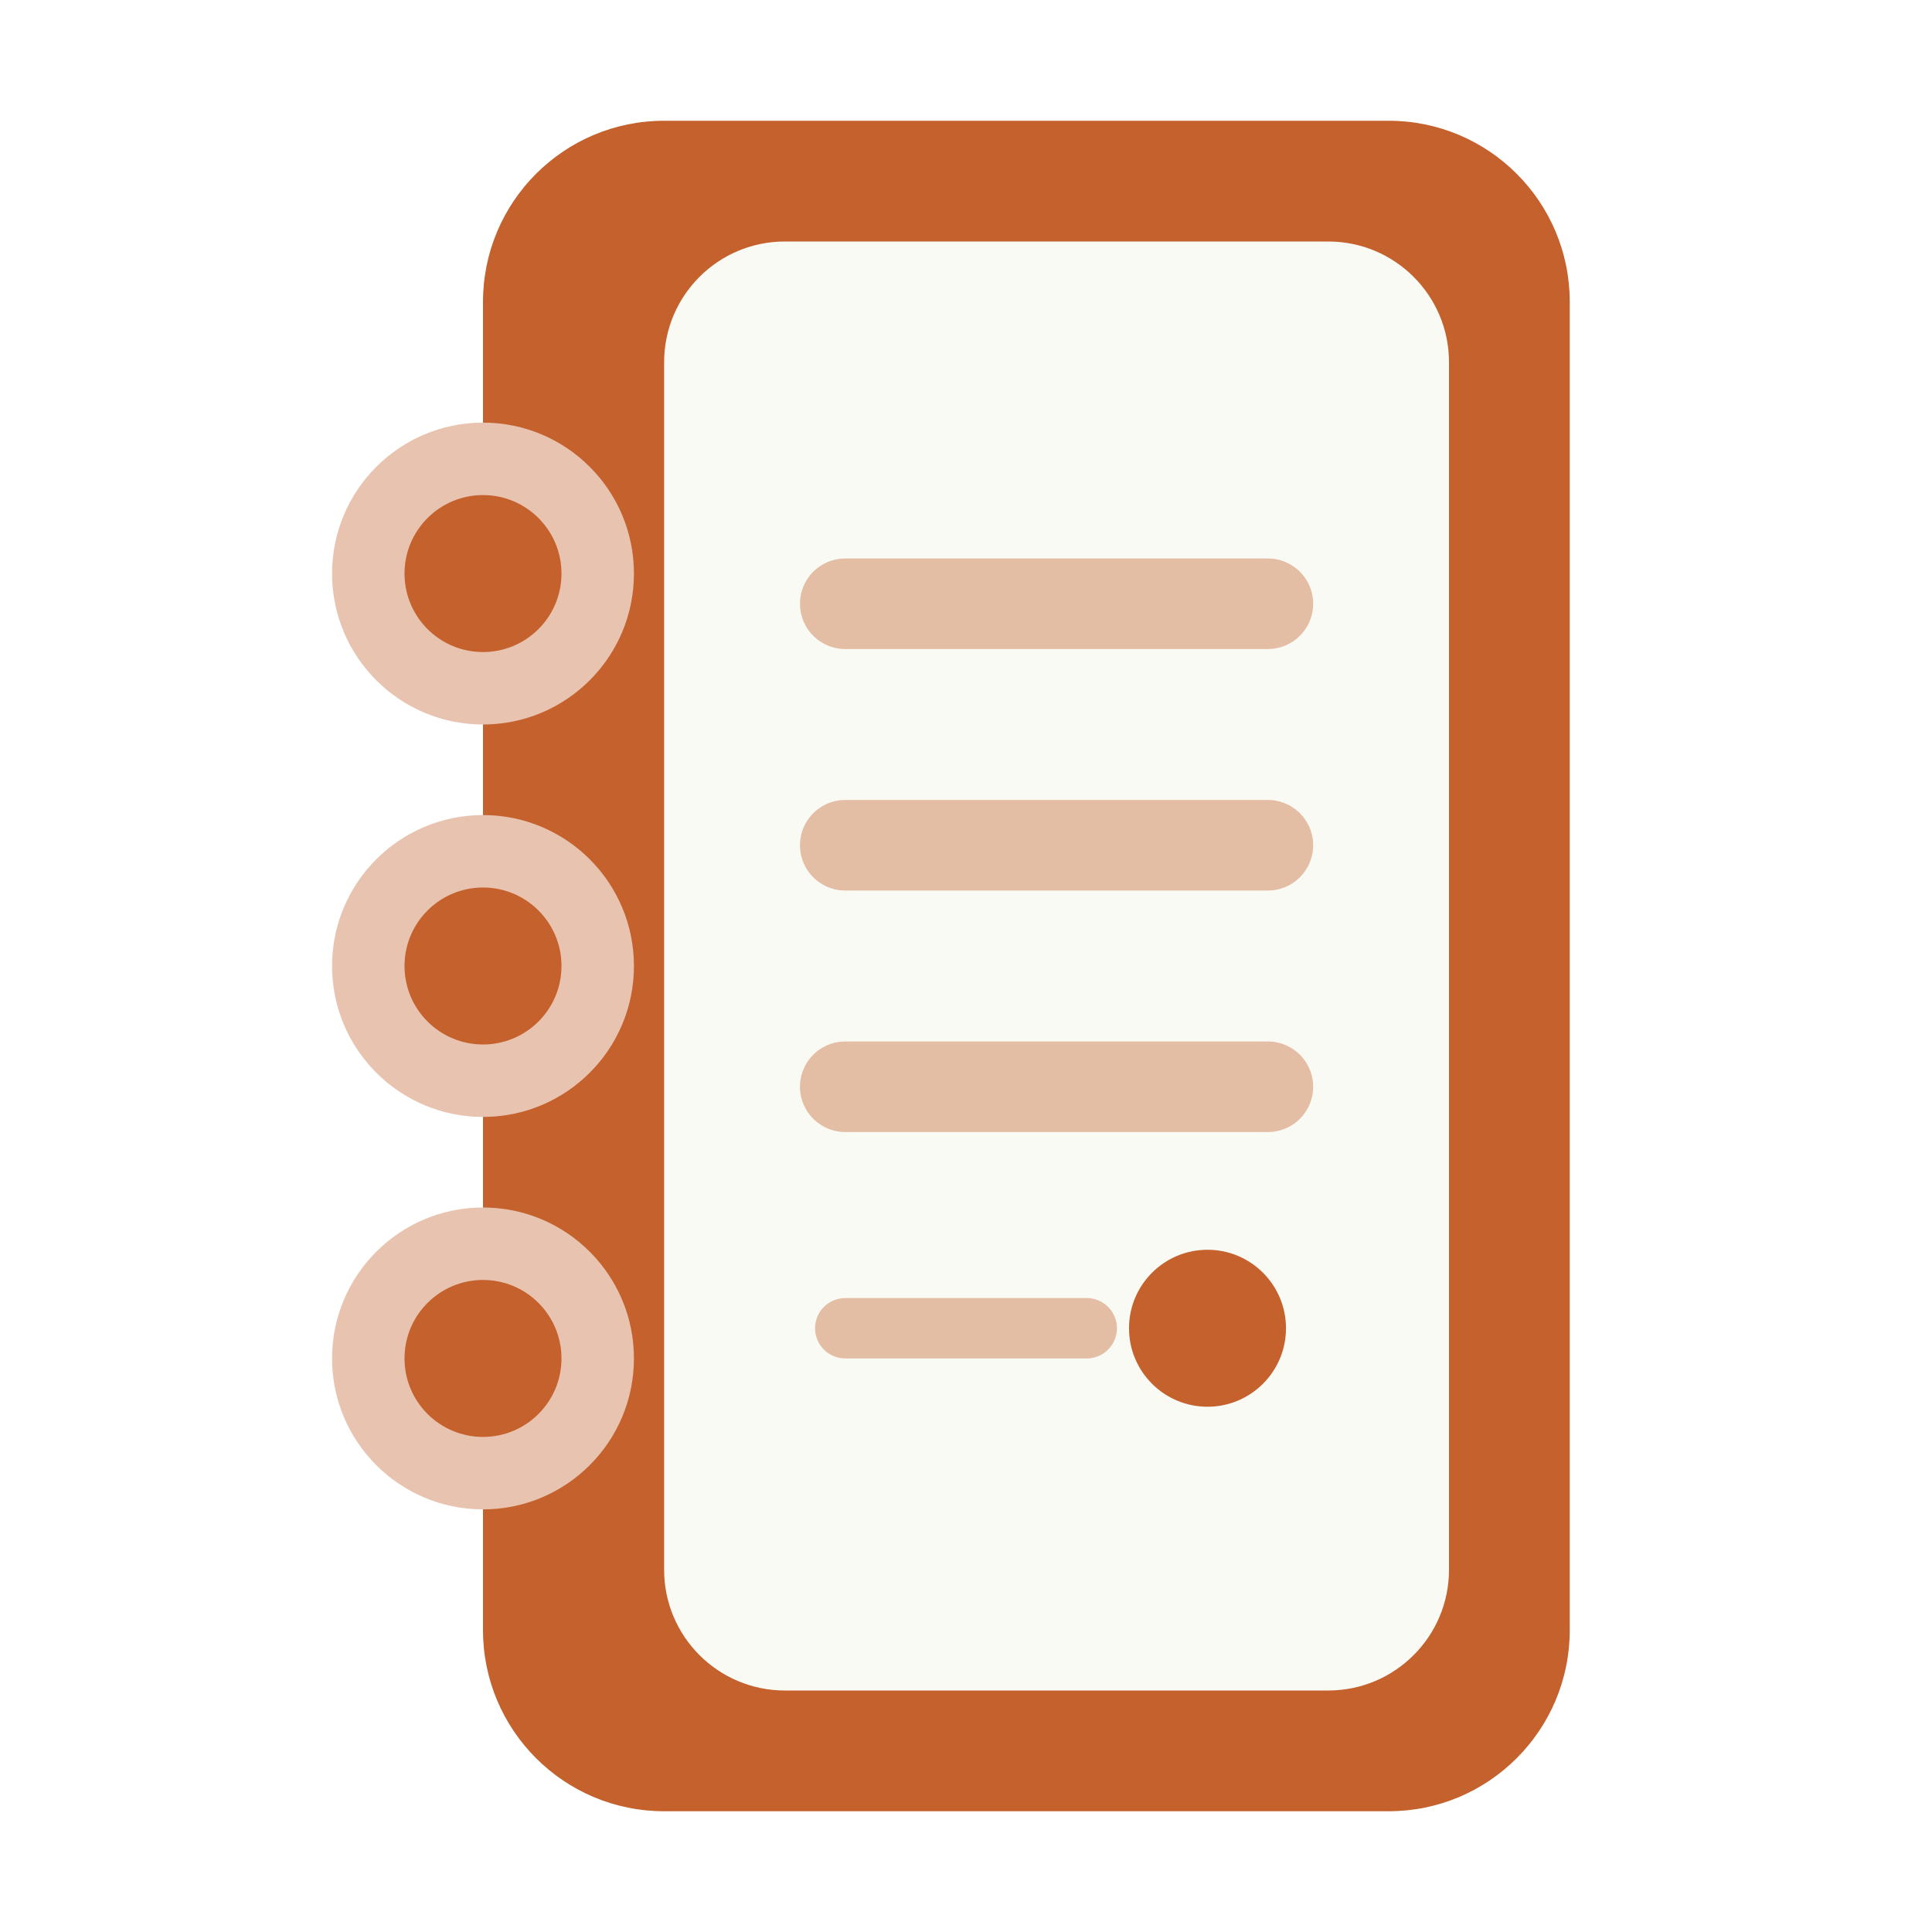
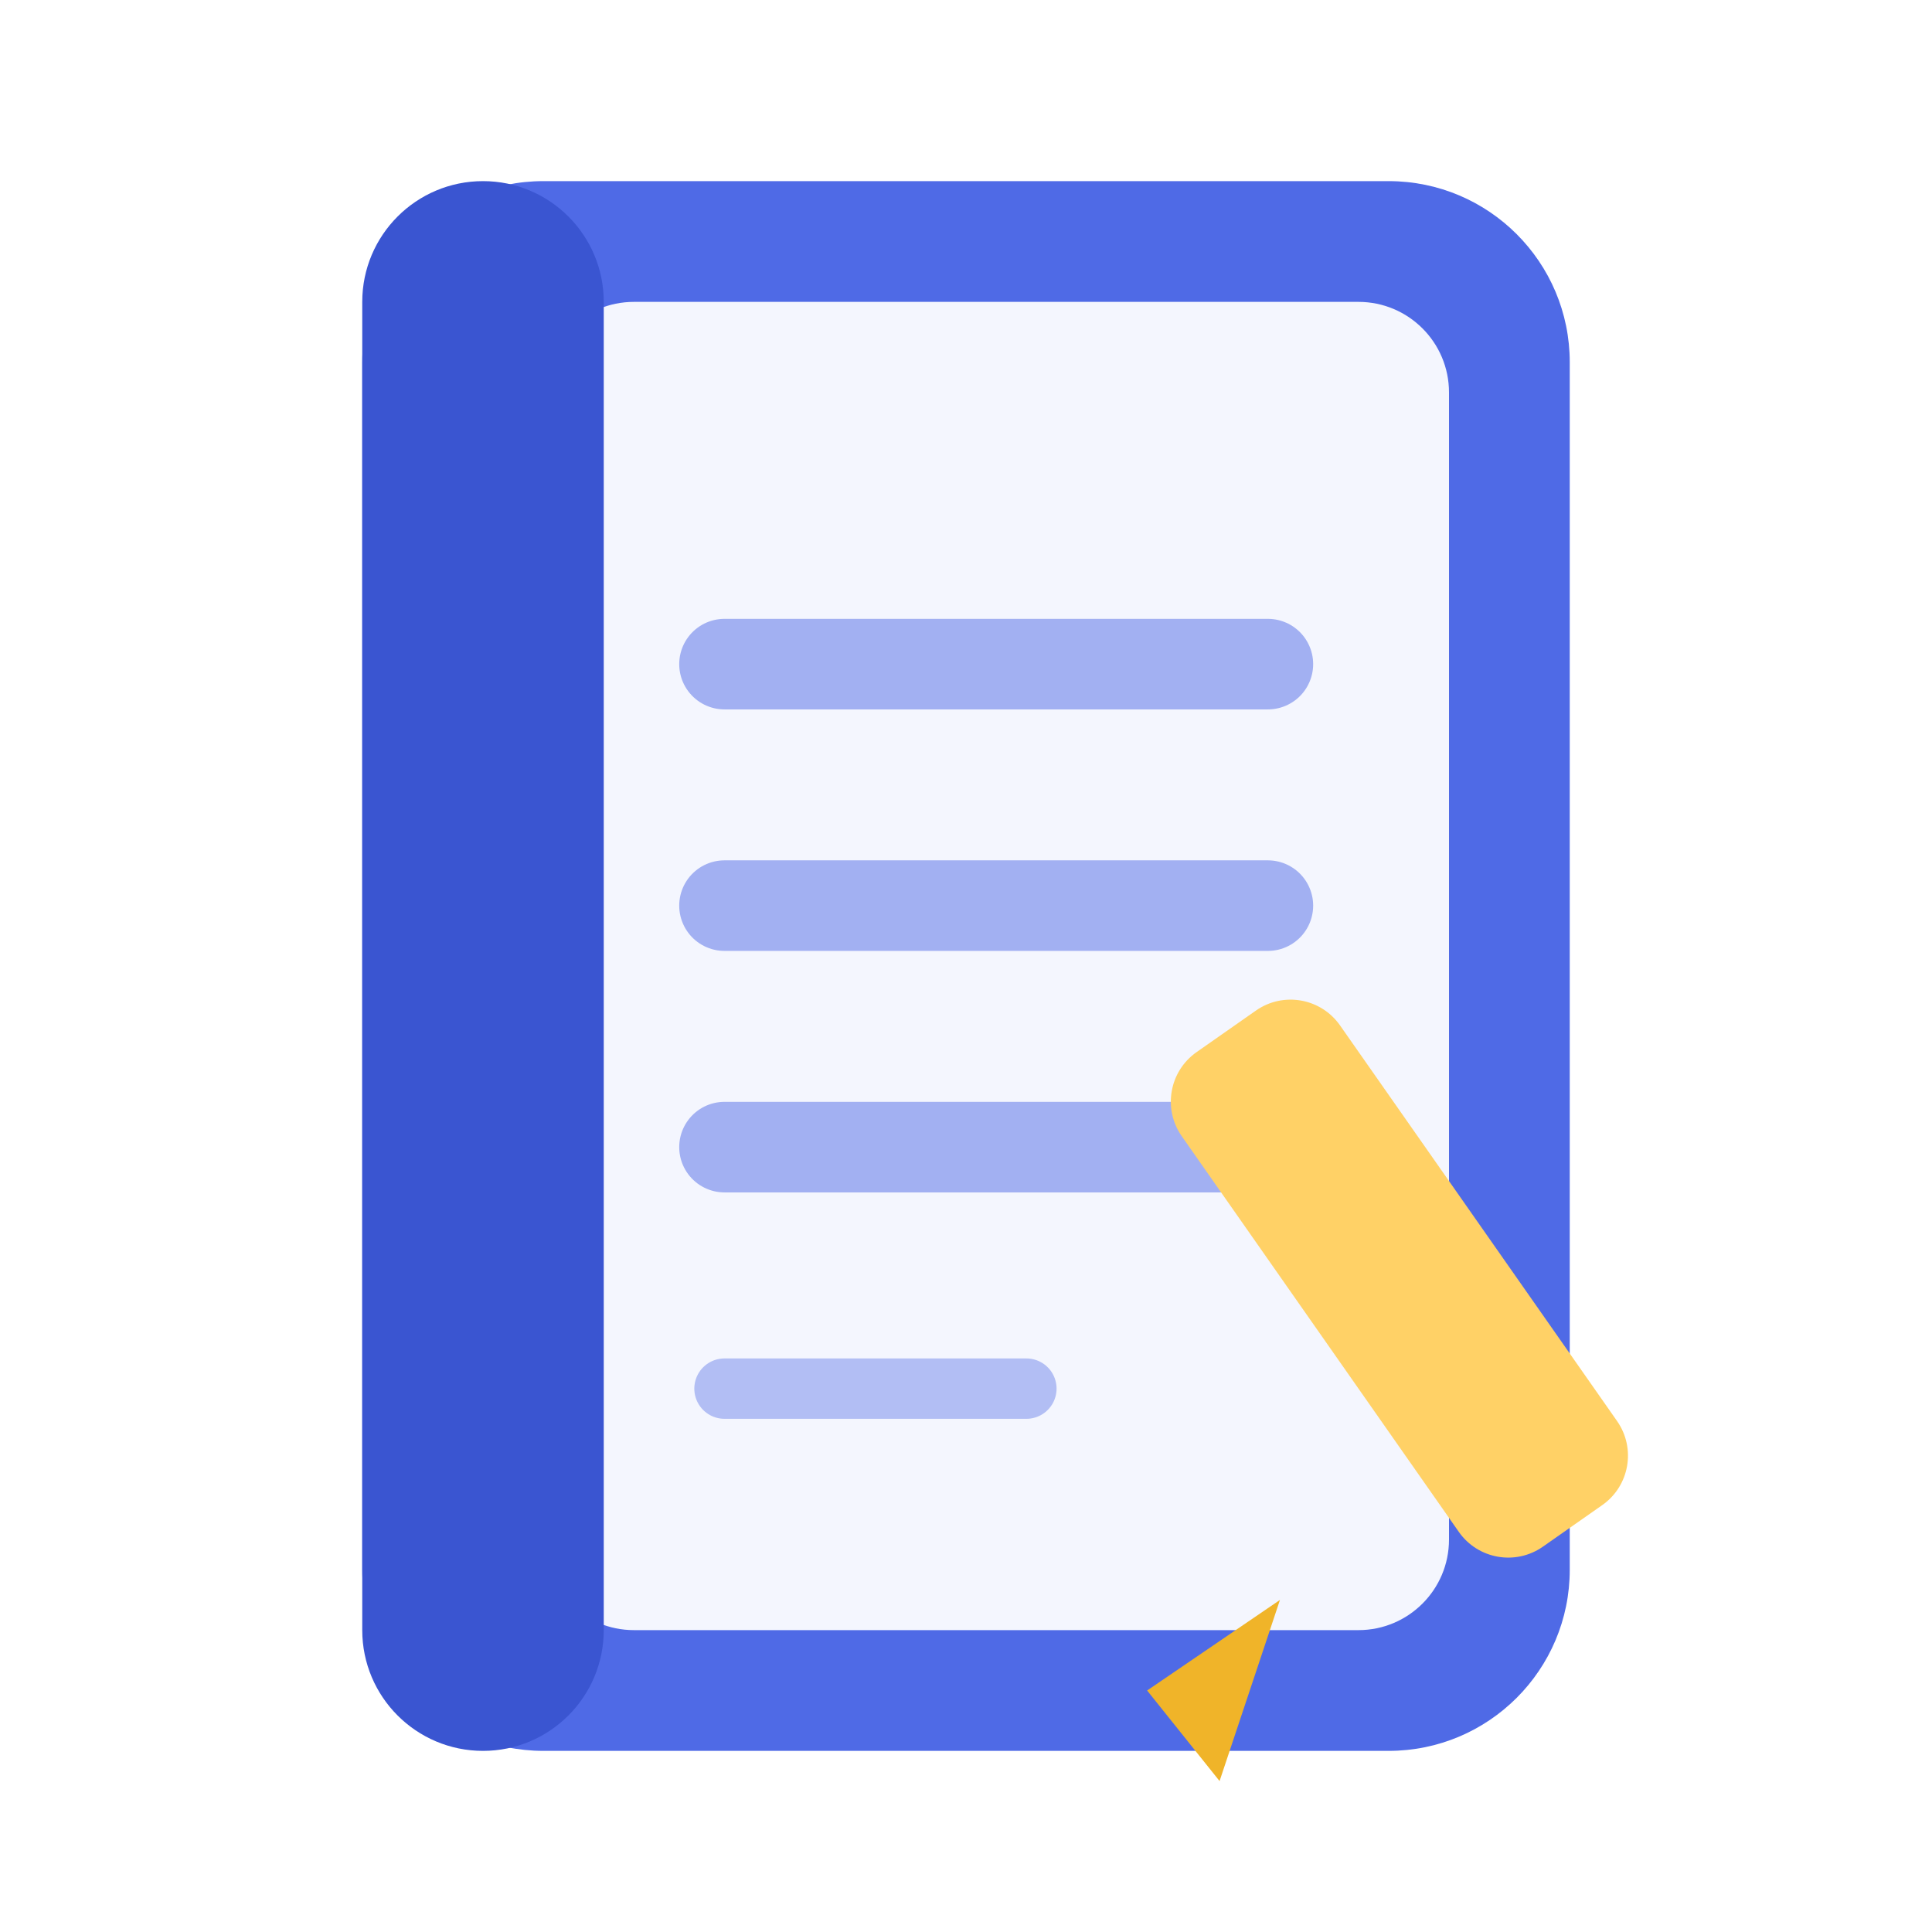
<svg xmlns="http://www.w3.org/2000/svg" viewBox="0 0 32 32" fill="none">
-   <rect x="8" y="2" width="18" height="28" rx="3" fill="#C4612D" />
-   <rect x="11" y="4" width="13" height="24" rx="2" fill="#FAFAF5" />
-   <circle cx="8" cy="9.5" r="2.5" fill="#E8C4B0" />
-   <circle cx="8" cy="16" r="2.5" fill="#E8C4B0" />
-   <circle cx="8" cy="22.5" r="2.5" fill="#E8C4B0" />
-   <circle cx="8" cy="9.5" r="1.3" fill="#C4612D" />
-   <circle cx="8" cy="16" r="1.3" fill="#C4612D" />
-   <circle cx="8" cy="22.5" r="1.3" fill="#C4612D" />
-   <line x1="14" y1="10" x2="21" y2="10" stroke="#C4612D" stroke-width="1.5" stroke-linecap="round" opacity="0.4" />
-   <line x1="14" y1="14" x2="21" y2="14" stroke="#C4612D" stroke-width="1.5" stroke-linecap="round" opacity="0.4" />
-   <line x1="14" y1="18" x2="21" y2="18" stroke="#C4612D" stroke-width="1.5" stroke-linecap="round" opacity="0.4" />
-   <line x1="14" y1="22" x2="18" y2="22" stroke="#C4612D" stroke-width="1" stroke-linecap="round" opacity="0.4" />
-   <circle cx="20" cy="22" r="1.3" fill="#C4612D" />
+   <rect x="6" y="3" width="20" height="26" rx="3" fill="#4F6AE6" />
+   <rect x="9" y="5" width="15" height="22" rx="1.5" fill="#F4F6FE" />
+   <rect x="6" y="3" width="4" height="26" rx="2" fill="#3A55D1" />
+   <line x1="12" y1="11" x2="21" y2="11" stroke="#4F6AE6" stroke-width="1.5" stroke-linecap="round" opacity="0.5" />
+   <line x1="12" y1="15" x2="21" y2="15" stroke="#4F6AE6" stroke-width="1.5" stroke-linecap="round" opacity="0.5" />
+   <line x1="12" y1="19" x2="21" y2="19" stroke="#4F6AE6" stroke-width="1.5" stroke-linecap="round" opacity="0.5" />
+   <line x1="12" y1="23" x2="17" y2="23" stroke="#4F6AE6" stroke-width="1" stroke-linecap="round" opacity="0.4" />
+   <rect x="19" y="18" width="3.2" height="10" rx="1" fill="#FFD166" transform="rotate(-35 19 18)" />
+   <polygon points="19,28 21.2,26.5 20.2,29.5" fill="#F0B429" />
</svg>
